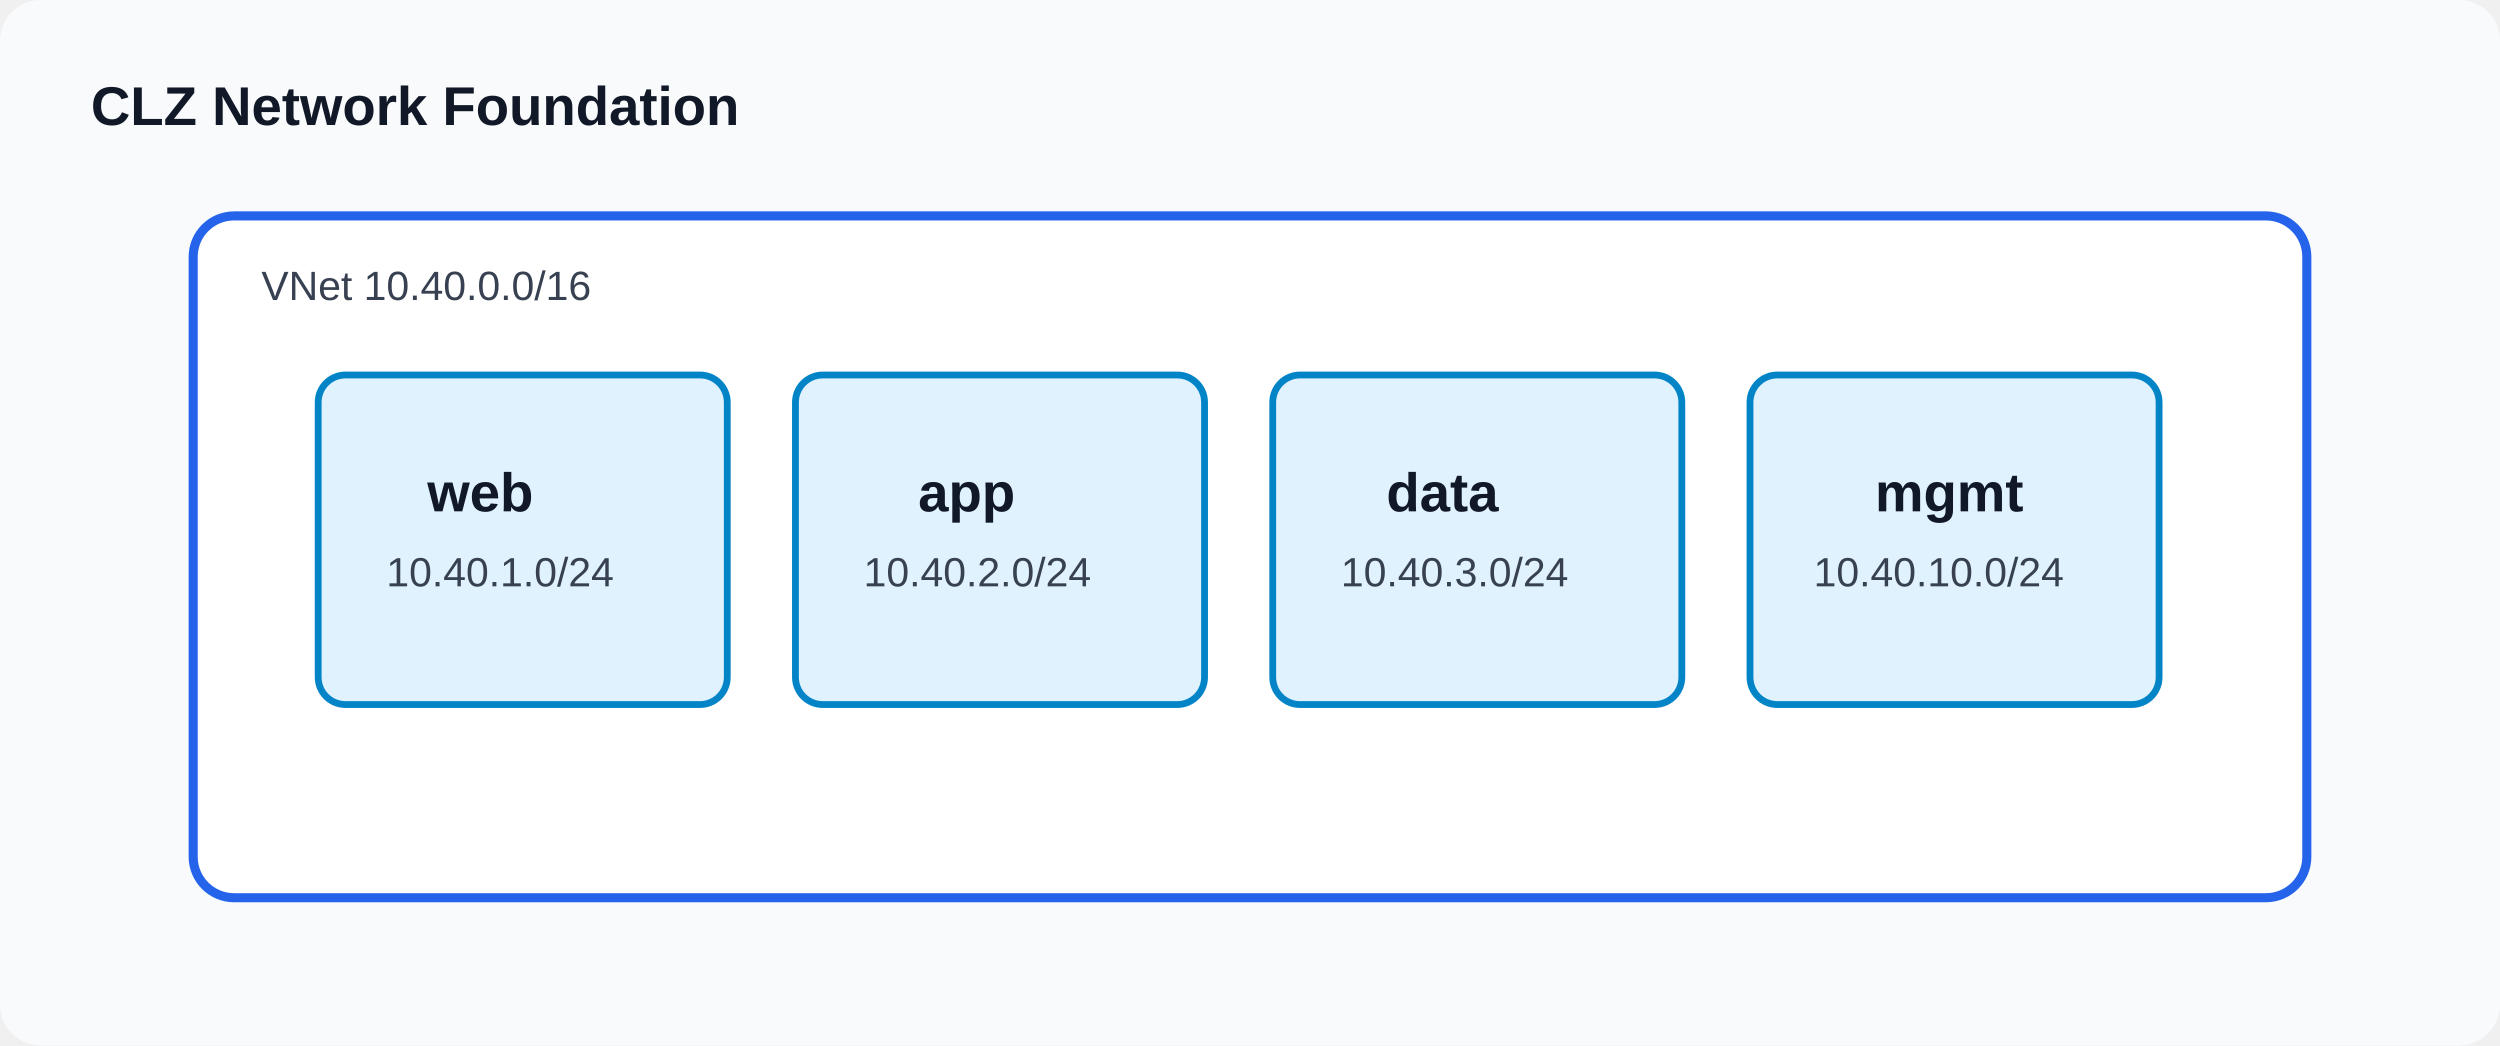
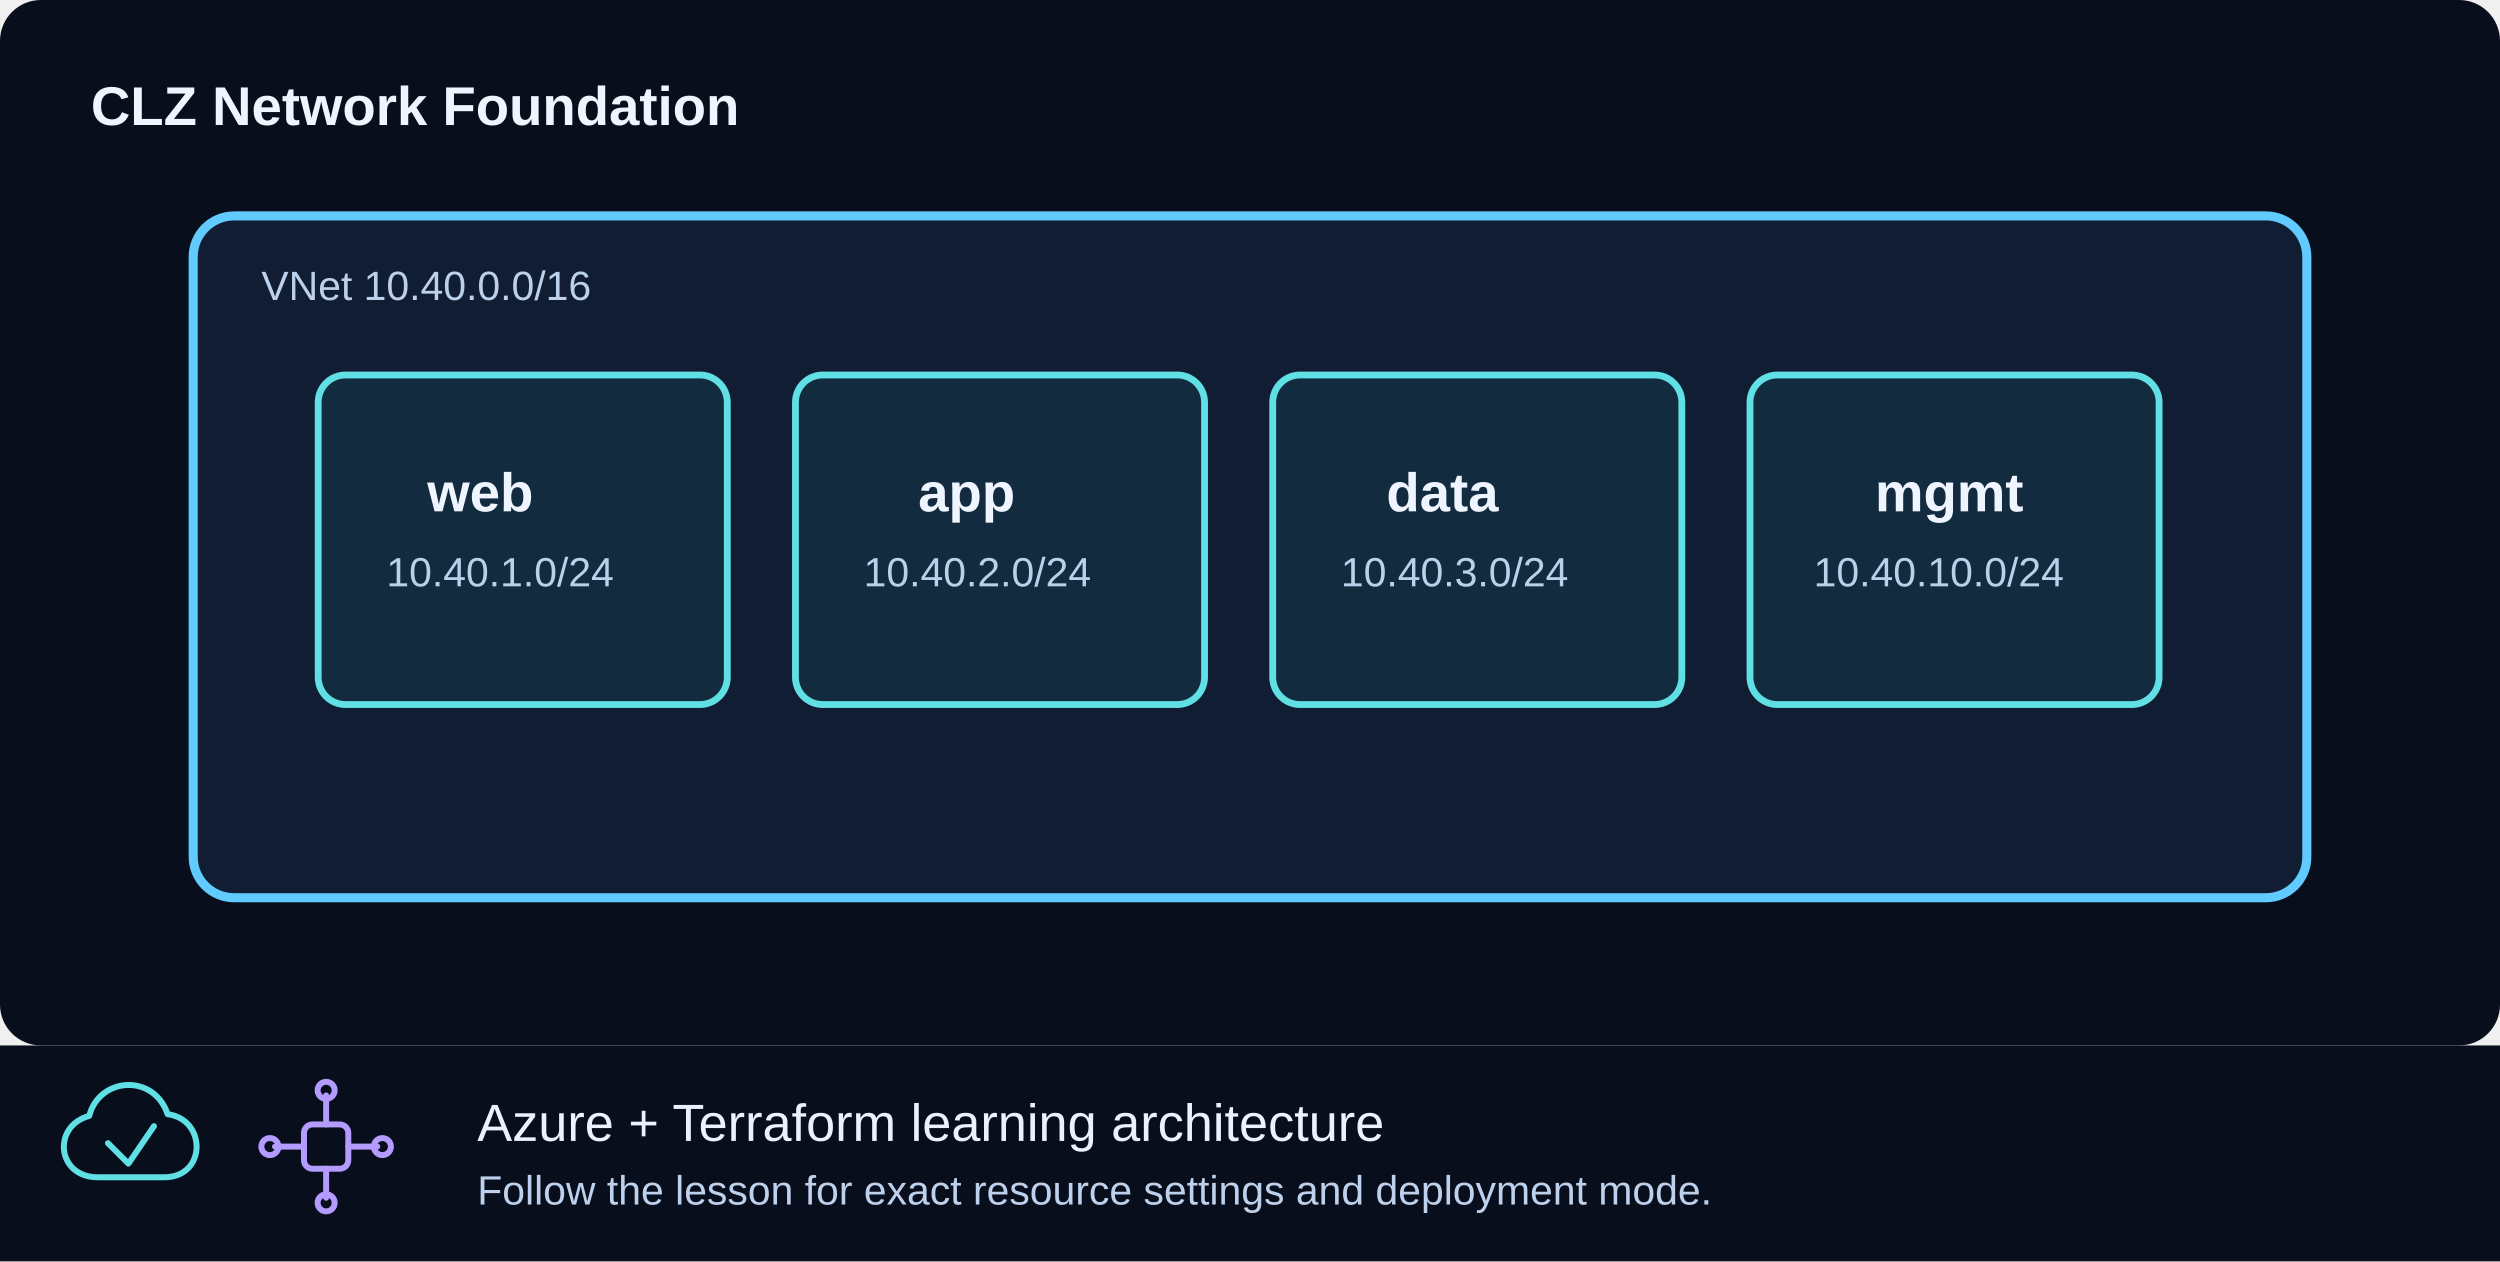
- <svg xmlns="http://www.w3.org/2000/svg" width="1100" height="460" viewBox="0 0 1100 460" role="img" aria-labelledby="title desc">
-   <style>.bg{fill:#f8fafc}.vnet{fill:#ffffff;stroke:#2563eb;stroke-width:4}.snet{fill:#e0f2fe;stroke:#0284c7;stroke-width:3}.text{font:700 24px Arial,sans-serif;fill:#111827}.small{font:18px Arial,sans-serif;fill:#374151}</style>
+ <svg xmlns="http://www.w3.org/2000/svg" width="1100" height="555" viewBox="0 0 1100 555" role="img" aria-labelledby="title desc">
+   <style>.bg{fill:#080e1b}.vnet{fill:#101d32;stroke:#61caff;stroke-width:4}.snet{fill:#122b3f;stroke:#60e0e5;stroke-width:3}.text{font:700 24px "Segoe UI",Arial,sans-serif;fill:#eff5ff}.small{font:18px "Segoe UI",Arial,sans-serif;fill:#bcd0eb}</style>
  <rect class="bg" width="1100" height="460" rx="18" />
  <text class="text" x="40" y="55">CLZ Network Foundation</text>
  <rect class="vnet" x="85" y="95" width="930" height="300" rx="18" />
  <text class="small" x="115" y="132">VNet 10.40.0.0/16</text>
  <rect class="snet" x="140" y="165" width="180" height="145" rx="12" />
  <text class="text" x="188" y="225">web</text>
  <text class="small" x="170" y="258">10.40.1.0/24</text>
  <rect class="snet" x="350" y="165" width="180" height="145" rx="12" />
  <text class="text" x="404" y="225">app</text>
  <text class="small" x="380" y="258">10.40.2.0/24</text>
  <rect class="snet" x="560" y="165" width="180" height="145" rx="12" />
  <text class="text" x="610" y="225">data</text>
  <text class="small" x="590" y="258">10.40.3.0/24</text>
  <rect class="snet" x="770" y="165" width="180" height="145" rx="12" />
  <text class="text" x="825" y="225">mgmt</text>
  <text class="small" x="798" y="258">10.40.10.0/24</text>
+   <g>
+     <rect y="460.0" width="1100.0" height="95" fill="#080e1b" />
+     <g transform="translate(25 473.0) scale(0.75)" fill="none" stroke="#60e0e5" stroke-width="3.5" stroke-linecap="round" stroke-linejoin="round">
+       <path d="M24 60h39c25 0 25-34 2-37-8-24-40-22-46 1C-3 30 0 60 24 60Z" />
+       <path d="m30 40 12 12 15-22" />
+     </g>
+     <g transform="translate(112 473.0) scale(0.75)" fill="none" stroke="#b39bff" stroke-width="3.5" stroke-linecap="round" stroke-linejoin="round">
+       <rect x="29" y="29" width="26" height="26" rx="5" />
+       <path d="M42 29V12m0 43v17M29 42H12m43 0h17" />
+       <circle cx="42" cy="9" r="5" />
+       <circle cx="42" cy="75" r="5" />
+       <circle cx="9" cy="42" r="5" />
+       <circle cx="75" cy="42" r="5" />
+     </g>
+     <text x="210" y="502.0" fill="#eaf2ff" font-family="Segoe UI, Arial, sans-serif" font-size="23" font-weight="500">Azure + Terraform learning architecture</text>
+     <text x="210" y="530.0" fill="#bdd0ec" font-family="Segoe UI, Arial, sans-serif" font-size="18" font-weight="500">Follow the lesson for exact resource settings and deployment mode.</text>
+   </g>
</svg>
